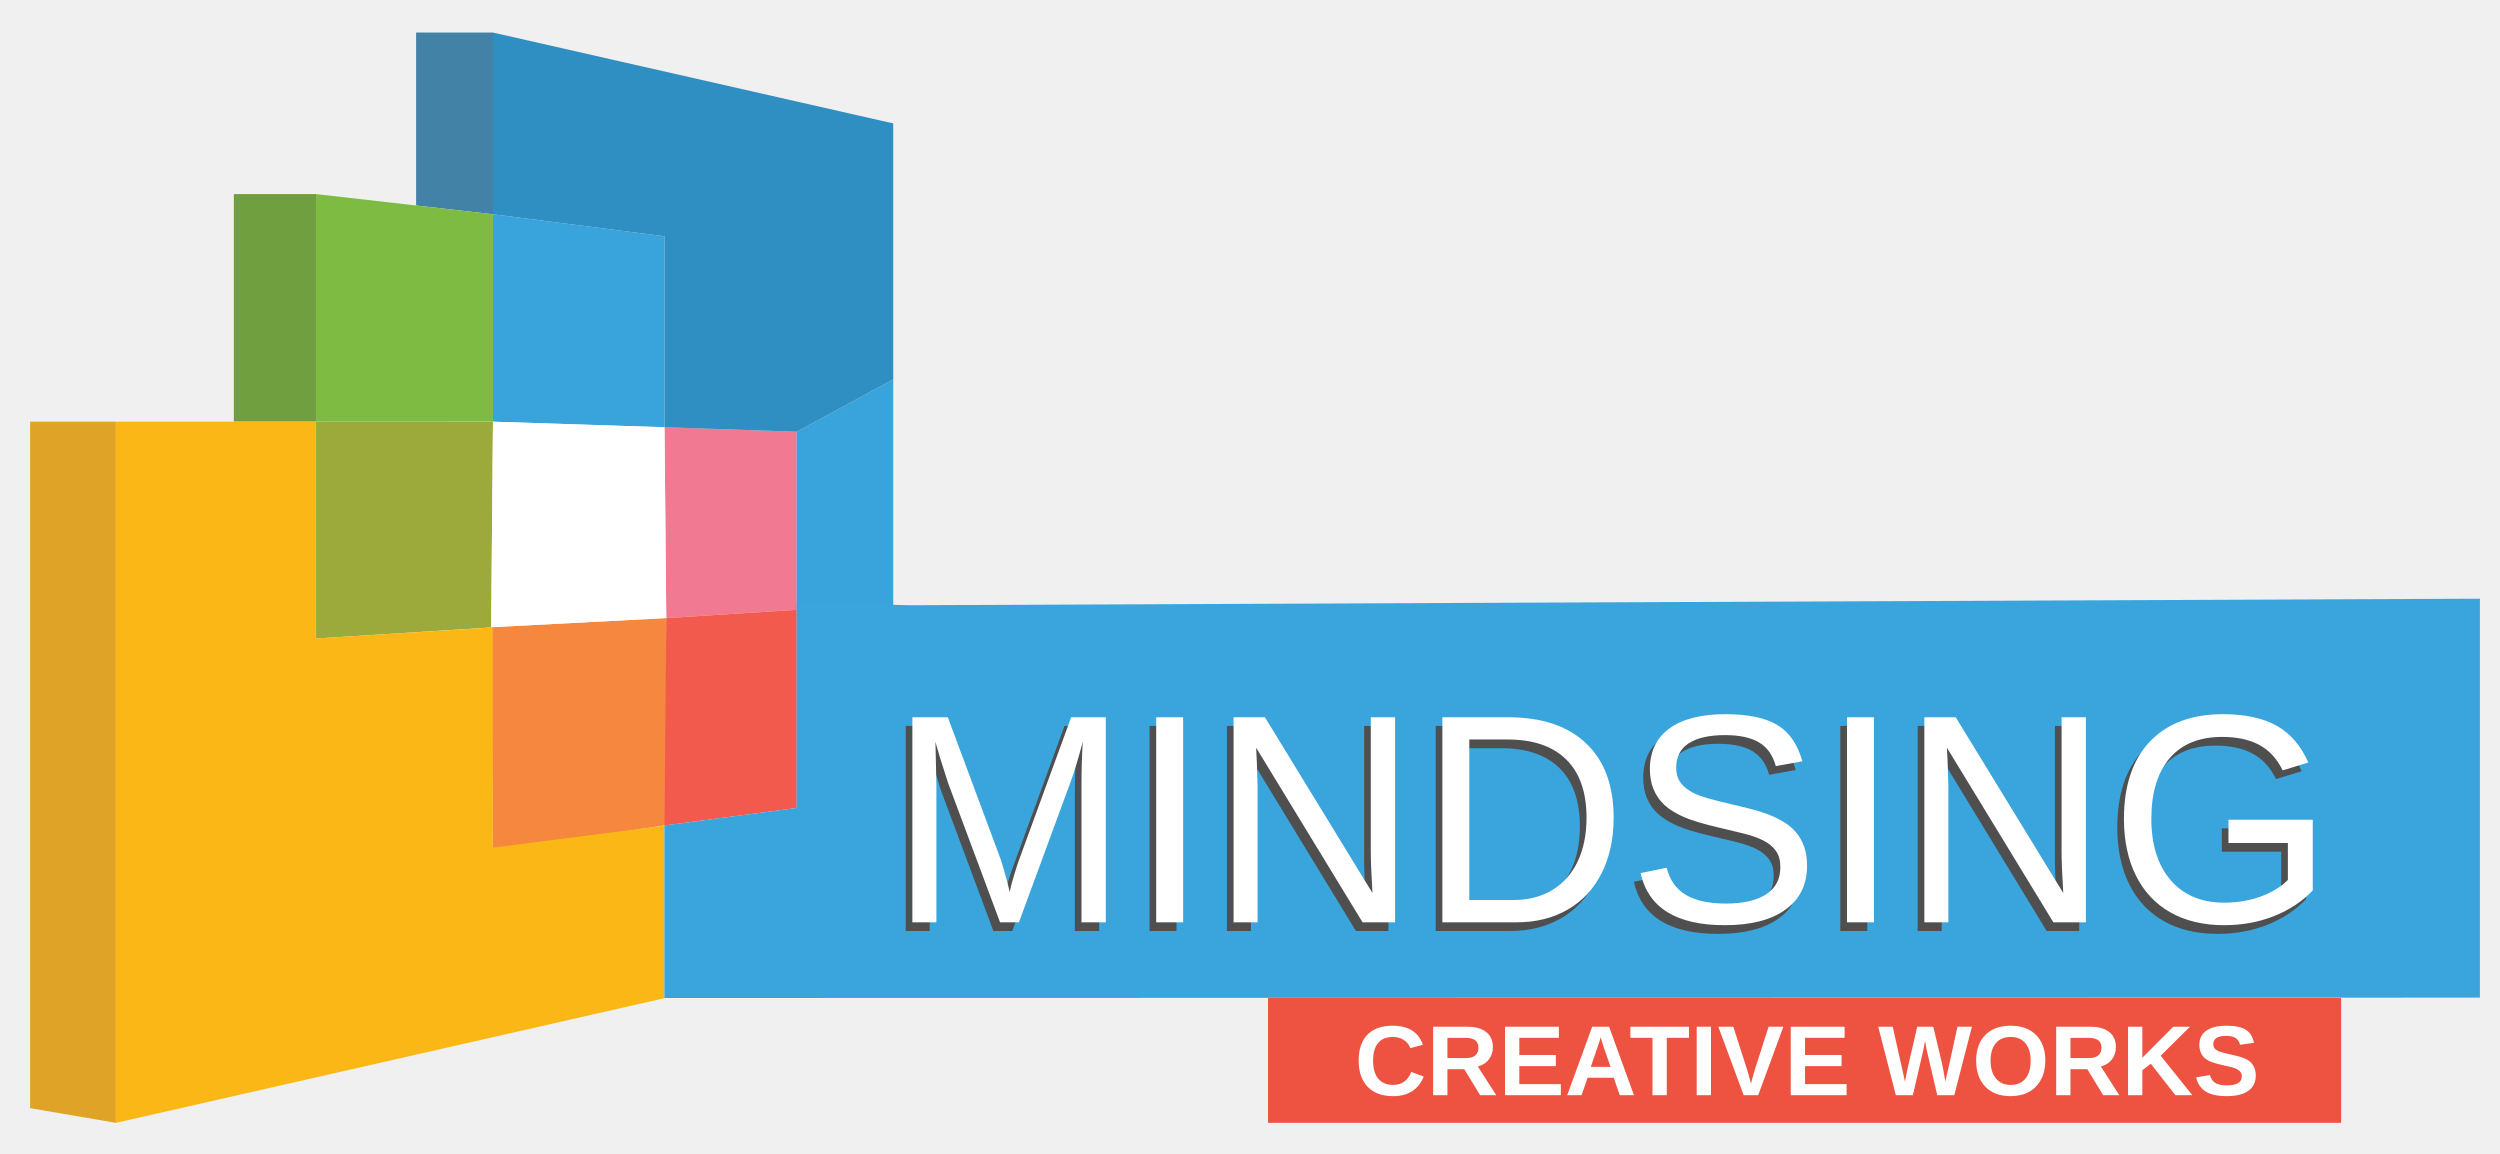
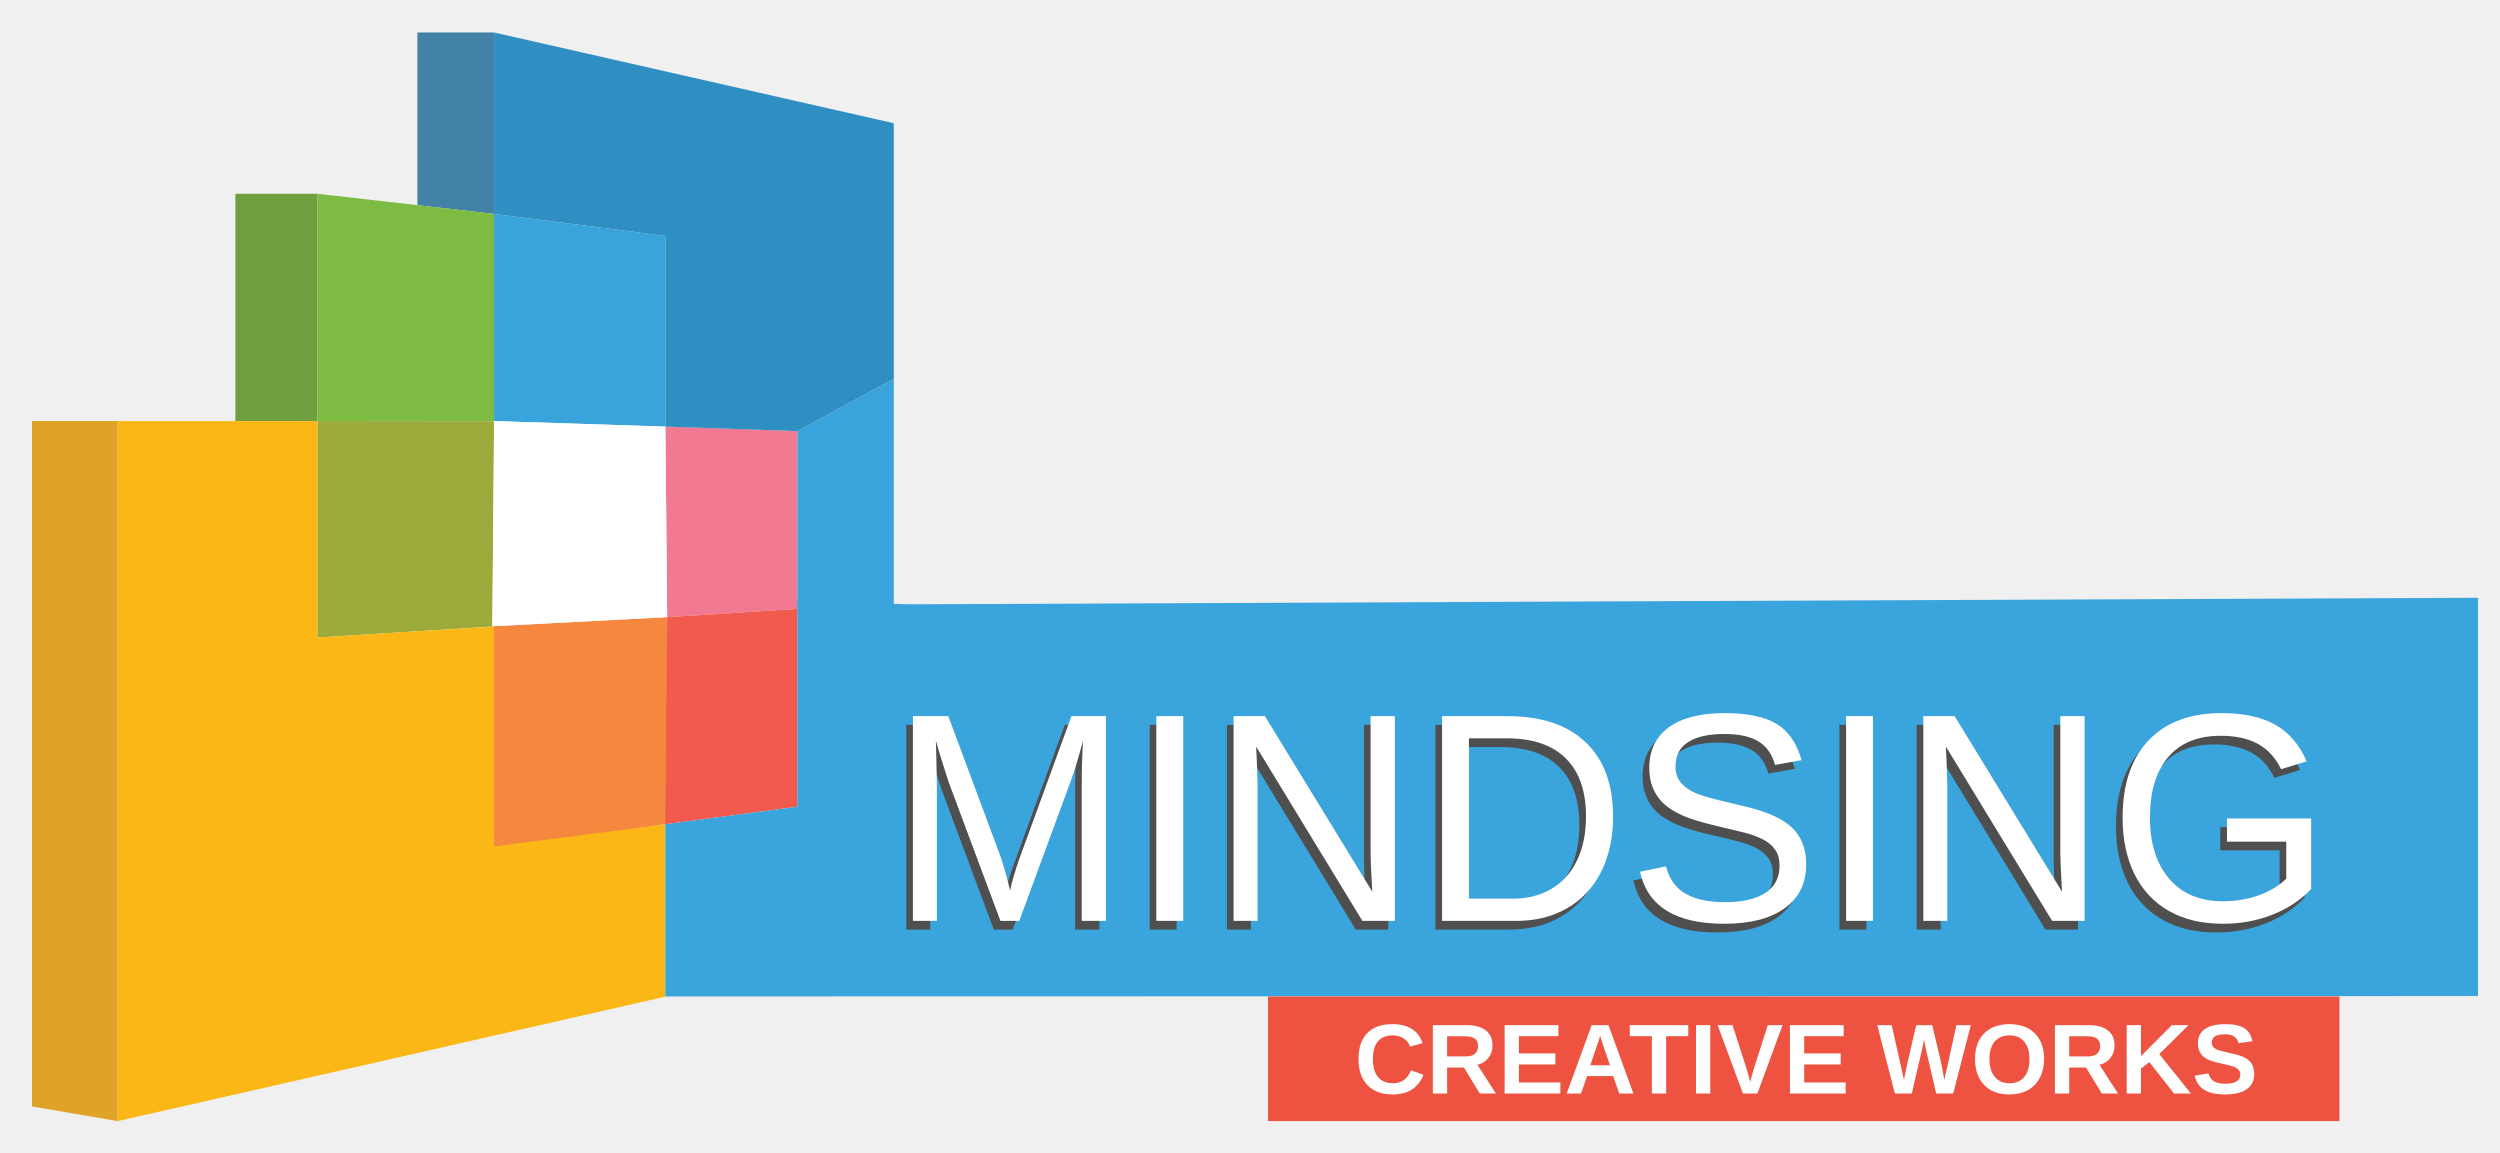
- <svg xmlns="http://www.w3.org/2000/svg" id="Layer_1" data-name="Layer 1" viewBox="0 0 650 300">
+ <svg xmlns="http://www.w3.org/2000/svg" id="mindsing-logo" data-name="MindSing Logo" viewBox="0 0 650 300" height="100px" width="217px">
  <defs>
    <style>.cls-1{fill:#f6873e;}.cls-2{fill:#9baa3a;}.cls-3{fill:#f17991;}.cls-4{fill:#dfa427;}.cls-5{fill:#709f40;}.cls-6{fill:#4282a6;}.cls-7{fill:#fbb715;}.cls-8{fill:#7ebb42;}.cls-9{fill:#39a3dc;}.cls-10{fill:#f15a4c;}.cls-11{fill:#3aa4dc;}.cls-12,.cls-13,.cls-16{isolation:isolate;}.cls-12,.cls-13{font-size:77.5px;font-family:ArialRoundedMTBold, Arial Rounded MT Bold, ArialMT,Arial;}.cls-12{fill:#4f4f4f;}.cls-13,.cls-16,.cls-20{fill:#fff;}.cls-14{fill:#308fc2;}.cls-15{fill:#ee5240;}.cls-16{font-size:25.88px;font-family:MyriadPro-Semibold, Myriad Pro, ArialMT,Arial;font-weight:600;}.cls-17{letter-spacing:-0.08em;}.cls-18{letter-spacing:-0.04em;}.cls-19{letter-spacing:0em;}</style>
  </defs>
-   <g id="Layer_1-2" data-name="Layer 1">
+   <g id="mindsing-logo-2" data-name="Layer 1">
    <path class="cls-1" d="M127.7,163.08l45.53-2.38v53.84l-45.06,6.76-.47-58.22Z" />
    <path class="cls-2" d="M82.17,109.64V166l45.53-2.87.47-53.44Z" />
    <path class="cls-3" d="M173.23,160.7l33.92-2.15V112.26l-34.38-1.19.46,49.63" />
    <path class="cls-4" d="M7.83,109.64h22.3v182.3l-22.3-3.82Z" />
    <path class="cls-5" d="M60.8,50.46H82.17v59.17H60.8Z" />
    <path class="cls-6" d="M108.19,53.43l20,2.28V8.46h-20Z" />
    <path class="cls-7" d="M30.13,109.64h52V166l46-2.87v57.27l44.6-5.73v44.86L30.13,291.94" />
    <path class="cls-8" d="M128.17,109.64h0V55.71l-46-5.25v59.18h46" />
    <path class="cls-9" d="M207.15,112.26l25.09-13.62V32.09L128.17,8.46,232.24,32.09V157.36l-25.09,1.19V112.26l-34.38-1.19V61.44l-44.6-5.73v53.93" />
    <path class="cls-10" d="M172.77,214.62l34.38-4.55V158.55l-33.92,2.15-.46,53.92Z" />
    <path class="cls-11" d="M172.77,259.48l472-.1V155.66l-408.28,1.7-29.36-.74v53.45l-34.38,4.55v44.86Z" />
    <text class="cls-12" transform="translate(229.32 242.06) scale(0.97 1)">MINDSING</text>
    <text class="cls-13" transform="translate(231.05 239.8) scale(0.97 1)">MINDSING</text>
    <path class="cls-14" d="M207.15,112.26l25.09-13.62V32.09L128.17,8.46V55.71l44.6,5.73v49.63" />
  </g>
  <g id="Layer_5" data-name="Layer 5">
    <path class="cls-15" d="M329.69,259.48h279v32.45h-279Z" />
    <text class="cls-16" transform="translate(352.19 284.75)">CREATIVE WORKS</text>
  </g>
  <path id="CENTERsquare" class="cls-20" d="M128.17,109.64l-.47,53.44,45.53-2.38-.46-49.63-44.6-1.43Z" />
</svg>
